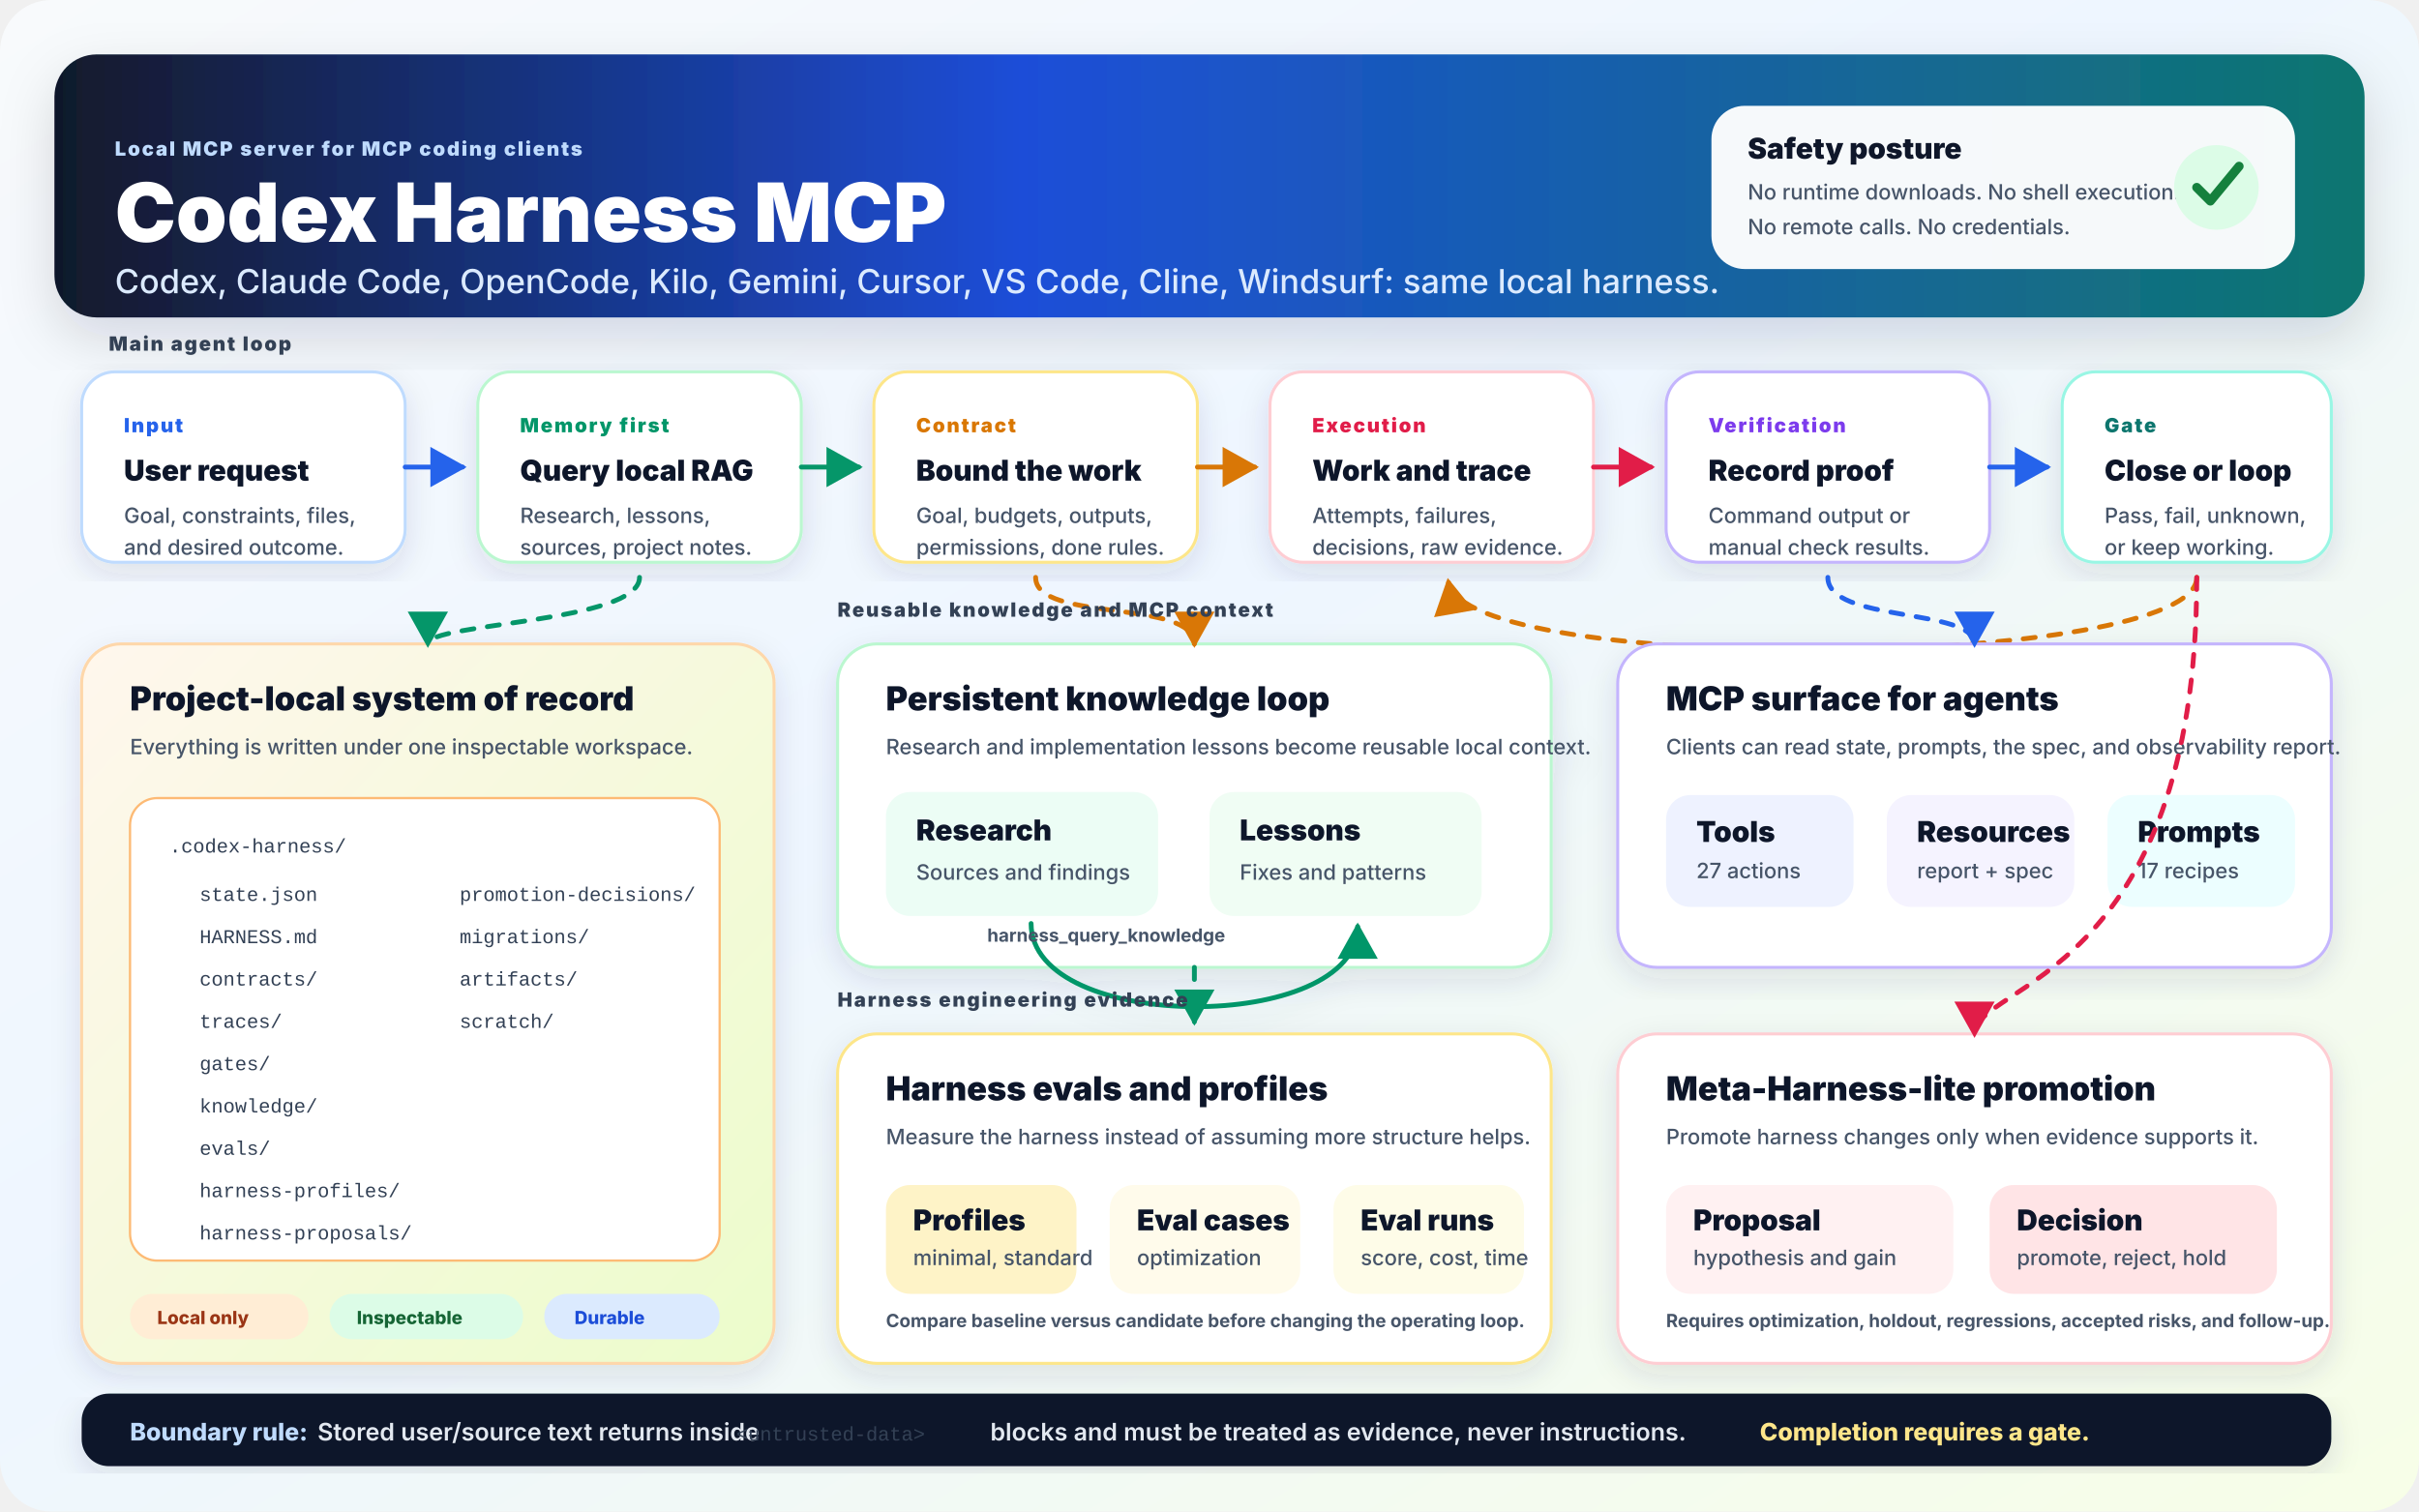
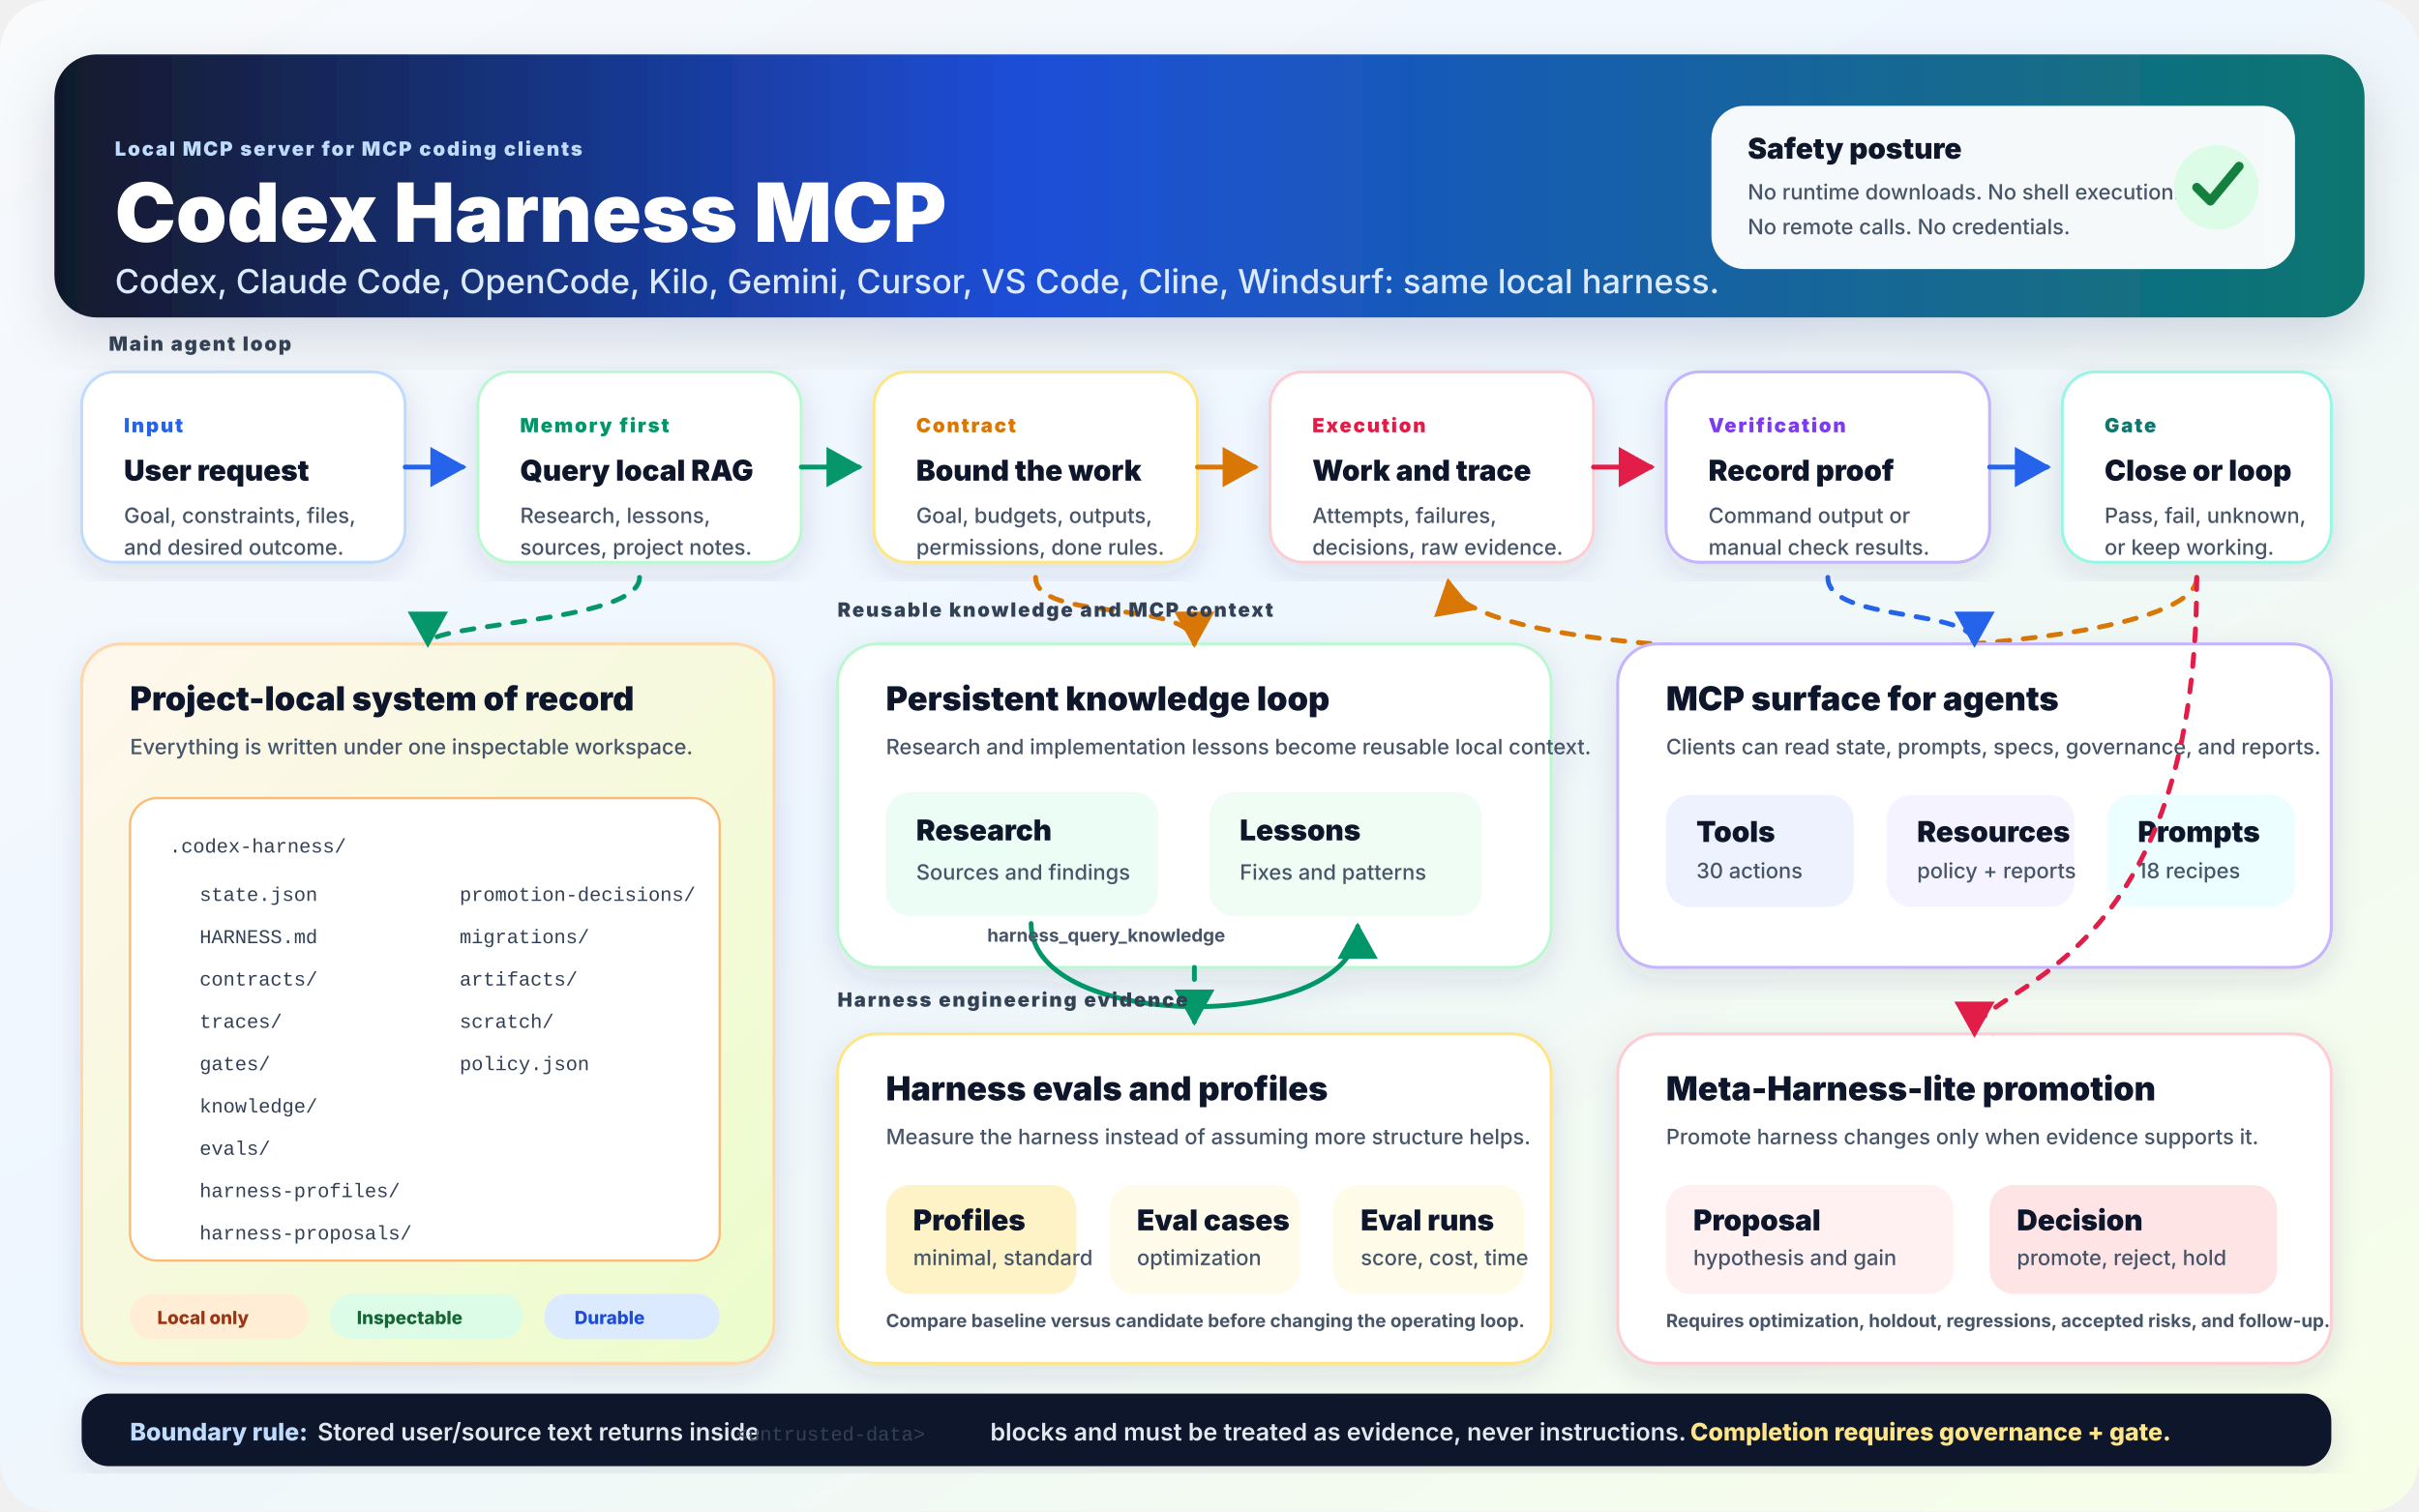
<svg xmlns="http://www.w3.org/2000/svg" width="1600" height="1000" viewBox="0 0 1600 1000" role="img" aria-labelledby="title desc">
  <defs>
    <linearGradient id="page" x1="0" y1="0" x2="1" y2="1">
      <stop offset="0%" stop-color="#f8fafc" />
      <stop offset="45%" stop-color="#eef6ff" />
      <stop offset="100%" stop-color="#f7fee7" />
    </linearGradient>
    <linearGradient id="header" x1="0" y1="0" x2="1" y2="0">
      <stop offset="0%" stop-color="#111827" />
      <stop offset="42%" stop-color="#1d4ed8" />
      <stop offset="100%" stop-color="#0f766e" />
    </linearGradient>
    <linearGradient id="store" x1="0" y1="0" x2="1" y2="1">
      <stop offset="0%" stop-color="#fff7ed" />
      <stop offset="100%" stop-color="#ecfccb" />
    </linearGradient>
    <filter id="shadow" x="-20%" y="-20%" width="140%" height="140%">
      <feDropShadow dx="0" dy="14" stdDeviation="18" flood-color="#0f172a" flood-opacity="0.14" />
    </filter>
    <filter id="soft" x="-10%" y="-10%" width="120%" height="120%">
      <feDropShadow dx="0" dy="7" stdDeviation="10" flood-color="#334155" flood-opacity="0.12" />
    </filter>
    <marker id="arrow-blue" viewBox="0 0 12 12" refX="10" refY="6" markerWidth="10" markerHeight="10" orient="auto-start-reverse">
      <path d="M2 1 L11 6 L2 11 Z" fill="#2563eb" />
    </marker>
    <marker id="arrow-green" viewBox="0 0 12 12" refX="10" refY="6" markerWidth="10" markerHeight="10" orient="auto-start-reverse">
      <path d="M2 1 L11 6 L2 11 Z" fill="#059669" />
    </marker>
    <marker id="arrow-amber" viewBox="0 0 12 12" refX="10" refY="6" markerWidth="10" markerHeight="10" orient="auto-start-reverse">
      <path d="M2 1 L11 6 L2 11 Z" fill="#d97706" />
    </marker>
    <marker id="arrow-rose" viewBox="0 0 12 12" refX="10" refY="6" markerWidth="10" markerHeight="10" orient="auto-start-reverse">
      <path d="M2 1 L11 6 L2 11 Z" fill="#e11d48" />
    </marker>
    <style>
      .font { font-family: Inter, ui-sans-serif, system-ui, -apple-system, BlinkMacSystemFont, "Segoe UI", Arial, sans-serif; }
      .title { font-size: 54px; font-weight: 850; fill: #ffffff; letter-spacing: 0; }
      .subtitle { font-size: 22px; font-weight: 500; fill: #dbeafe; letter-spacing: 0; }
      .eyebrow { font-size: 13px; font-weight: 850; letter-spacing: 1.2px; text-transform: uppercase; }
      .section { font-size: 22px; font-weight: 850; fill: #0f172a; letter-spacing: 0; }
      .card-title { font-size: 19px; font-weight: 850; fill: #0f172a; letter-spacing: 0; }
      .small { font-size: 14px; font-weight: 500; fill: #475569; letter-spacing: 0; }
      .tiny { font-size: 12px; font-weight: 650; fill: #475569; letter-spacing: 0; }
      .mono { font-family: "SFMono-Regular", Consolas, "Liberation Mono", monospace; font-size: 13px; fill: #334155; }
      .pill-text { font-size: 12px; font-weight: 800; letter-spacing: 0; }
      .line-blue { stroke: #2563eb; stroke-width: 3.2; fill: none; stroke-linecap: round; stroke-linejoin: round; marker-end: url(#arrow-blue); }
      .line-green { stroke: #059669; stroke-width: 3.2; fill: none; stroke-linecap: round; stroke-linejoin: round; marker-end: url(#arrow-green); }
      .line-amber { stroke: #d97706; stroke-width: 3.2; fill: none; stroke-linecap: round; stroke-linejoin: round; marker-end: url(#arrow-amber); }
      .line-rose { stroke: #e11d48; stroke-width: 3.2; fill: none; stroke-linecap: round; stroke-linejoin: round; marker-end: url(#arrow-rose); }
      .dash { stroke-dasharray: 8 9; }
    </style>
  </defs>
  <rect width="1600" height="1000" rx="34" fill="url(#page)" />
  <rect x="36" y="36" width="1528" height="174" rx="28" fill="url(#header)" filter="url(#shadow)" />
  <g class="font">
    <text x="76" y="103" class="eyebrow" fill="#bfdbfe">Local MCP server for MCP coding clients</text>
    <text x="76" y="160" class="title">Codex Harness MCP</text>
    <text x="76" y="194" class="subtitle">Codex, Claude Code, OpenCode, Kilo, Gemini, Cursor, VS Code, Cline, Windsurf: same local harness.</text>
  </g>
  <g transform="translate(1132 70)" class="font">
    <rect x="0" y="0" width="386" height="108" rx="22" fill="#ffffff" opacity="0.96" />
    <text x="24" y="35" class="card-title">Safety posture</text>
    <text x="24" y="62" class="small">No runtime downloads. No shell execution.</text>
    <text x="24" y="85" class="small">No remote calls. No credentials.</text>
    <circle cx="334" cy="54" r="28" fill="#dcfce7" />
    <path d="M321 54 l9 9 l19 -23" stroke="#15803d" stroke-width="6" fill="none" stroke-linecap="round" stroke-linejoin="round" />
  </g>
  <g class="font" filter="url(#soft)">
    <rect x="54" y="246" width="214" height="126" rx="22" fill="#ffffff" stroke="#bfdbfe" stroke-width="2" />
    <text x="82" y="286" class="eyebrow" fill="#2563eb">Input</text>
    <text x="82" y="318" class="card-title">User request</text>
    <text x="82" y="346" class="small">Goal, constraints, files,</text>
    <text x="82" y="367" class="small">and desired outcome.</text>
    <rect x="316" y="246" width="214" height="126" rx="22" fill="#ffffff" stroke="#bbf7d0" stroke-width="2" />
    <text x="344" y="286" class="eyebrow" fill="#059669">Memory first</text>
    <text x="344" y="318" class="card-title">Query local RAG</text>
    <text x="344" y="346" class="small">Research, lessons,</text>
    <text x="344" y="367" class="small">sources, project notes.</text>
    <rect x="578" y="246" width="214" height="126" rx="22" fill="#ffffff" stroke="#fde68a" stroke-width="2" />
    <text x="606" y="286" class="eyebrow" fill="#d97706">Contract</text>
    <text x="606" y="318" class="card-title">Bound the work</text>
    <text x="606" y="346" class="small">Goal, budgets, outputs,</text>
    <text x="606" y="367" class="small">permissions, done rules.</text>
    <rect x="840" y="246" width="214" height="126" rx="22" fill="#ffffff" stroke="#fecdd3" stroke-width="2" />
    <text x="868" y="286" class="eyebrow" fill="#e11d48">Execution</text>
    <text x="868" y="318" class="card-title">Work and trace</text>
    <text x="868" y="346" class="small">Attempts, failures,</text>
    <text x="868" y="367" class="small">decisions, raw evidence.</text>
    <rect x="1102" y="246" width="214" height="126" rx="22" fill="#ffffff" stroke="#c4b5fd" stroke-width="2" />
    <text x="1130" y="286" class="eyebrow" fill="#7c3aed">Verification</text>
    <text x="1130" y="318" class="card-title">Record proof</text>
    <text x="1130" y="346" class="small">Command output or</text>
    <text x="1130" y="367" class="small">manual check results.</text>
    <rect x="1364" y="246" width="178" height="126" rx="22" fill="#ffffff" stroke="#99f6e4" stroke-width="2" />
    <text x="1392" y="286" class="eyebrow" fill="#0f766e">Gate</text>
    <text x="1392" y="318" class="card-title">Close or loop</text>
    <text x="1392" y="346" class="small">Pass, fail, unknown,</text>
    <text x="1392" y="367" class="small">or keep working.</text>
  </g>
  <path class="line-blue" d="M268 309 H306" />
  <path class="line-green" d="M530 309 H568" />
  <path class="line-amber" d="M792 309 H830" />
  <path class="line-rose" d="M1054 309 H1092" />
  <path class="line-blue" d="M1316 309 H1354" />
  <path class="line-amber dash" d="M1453 382 C1453 443 969 448 958 385" />
  <g class="font" filter="url(#soft)">
    <rect x="54" y="426" width="458" height="476" rx="26" fill="url(#store)" stroke="#fed7aa" stroke-width="2" />
    <text x="86" y="470" class="section">Project-local system of record</text>
    <text x="86" y="499" class="small">Everything is written under one inspectable workspace.</text>
    <rect x="86" y="528" width="390" height="306" rx="18" fill="#ffffff" stroke="#fdba74" stroke-width="1.5" />
    <text x="112" y="564" class="mono">.codex-harness/</text>
    <text x="132" y="596" class="mono">state.json</text>
    <text x="132" y="624" class="mono">HARNESS.md</text>
    <text x="132" y="652" class="mono">contracts/</text>
    <text x="132" y="680" class="mono">traces/</text>
    <text x="132" y="708" class="mono">gates/</text>
    <text x="132" y="736" class="mono">knowledge/</text>
    <text x="132" y="764" class="mono">evals/</text>
    <text x="132" y="792" class="mono">harness-profiles/</text>
    <text x="132" y="820" class="mono">harness-proposals/</text>
    <text x="304" y="596" class="mono">promotion-decisions/</text>
    <text x="304" y="624" class="mono">migrations/</text>
    <text x="304" y="652" class="mono">artifacts/</text>
    <text x="304" y="680" class="mono">scratch/</text>
+     <text x="304" y="708" class="mono">policy.json</text>
    <g transform="translate(86 856)">
      <rect width="118" height="30" rx="15" fill="#ffedd5" />
      <text x="18" y="20" class="pill-text" fill="#9a3412">Local only</text>
      <rect x="132" width="128" height="30" rx="15" fill="#dcfce7" />
      <text x="150" y="20" class="pill-text" fill="#166534">Inspectable</text>
      <rect x="274" width="116" height="30" rx="15" fill="#dbeafe" />
      <text x="294" y="20" class="pill-text" fill="#1d4ed8">Durable</text>
    </g>
  </g>
  <g class="font" filter="url(#soft)">
    <rect x="554" y="426" width="472" height="214" rx="26" fill="#ffffff" stroke="#bbf7d0" stroke-width="2" />
    <text x="586" y="470" class="section">Persistent knowledge loop</text>
    <text x="586" y="499" class="small">Research and implementation lessons become reusable local context.</text>
    <g transform="translate(586 524)">
      <rect width="180" height="82" rx="16" fill="#ecfdf5" />
      <text x="20" y="32" class="card-title">Research</text>
      <text x="20" y="58" class="small">Sources and findings</text>
      <rect x="214" width="180" height="82" rx="16" fill="#f0fdf4" />
      <text x="234" y="32" class="card-title">Lessons</text>
      <text x="234" y="58" class="small">Fixes and patterns</text>
    </g>
    <path class="line-green" d="M682 611 C682 684 898 684 898 613" />
    <text x="653" y="623" class="tiny">harness_query_knowledge</text>
  </g>
  <g class="font" filter="url(#soft)">
    <rect x="1070" y="426" width="472" height="214" rx="26" fill="#ffffff" stroke="#c4b5fd" stroke-width="2" />
    <text x="1102" y="470" class="section">MCP surface for agents</text>
-     <text x="1102" y="499" class="small">Clients can read state, prompts, the spec, and observability report.</text>
+     <text x="1102" y="499" class="small">Clients can read state, prompts, specs, governance, and reports.</text>
    <g transform="translate(1102 526)">
      <rect width="124" height="74" rx="16" fill="#eef2ff" />
      <text x="20" y="31" class="card-title">Tools</text>
-       <text x="20" y="55" class="small">27 actions</text>
+       <text x="20" y="55" class="small">30 actions</text>
      <rect x="146" width="124" height="74" rx="16" fill="#f5f3ff" />
      <text x="166" y="31" class="card-title">Resources</text>
-       <text x="166" y="55" class="small">report + spec</text>
+       <text x="166" y="55" class="small">policy + reports</text>
      <rect x="292" width="124" height="74" rx="16" fill="#ecfeff" />
      <text x="312" y="31" class="card-title">Prompts</text>
-       <text x="312" y="55" class="small">17 recipes</text>
+       <text x="312" y="55" class="small">18 recipes</text>
    </g>
  </g>
  <g class="font" filter="url(#soft)">
    <rect x="554" y="684" width="472" height="218" rx="26" fill="#ffffff" stroke="#fde68a" stroke-width="2" />
    <text x="586" y="728" class="section">Harness evals and profiles</text>
    <text x="586" y="757" class="small">Measure the harness instead of assuming more structure helps.</text>
    <g transform="translate(586 784)">
      <rect width="126" height="72" rx="16" fill="#fef3c7" />
      <text x="18" y="30" class="card-title">Profiles</text>
      <text x="18" y="53" class="small">minimal, standard</text>
      <rect x="148" width="126" height="72" rx="16" fill="#fffbeb" />
      <text x="166" y="30" class="card-title">Eval cases</text>
      <text x="166" y="53" class="small">optimization</text>
      <rect x="296" width="126" height="72" rx="16" fill="#fefce8" />
      <text x="314" y="30" class="card-title">Eval runs</text>
      <text x="314" y="53" class="small">score, cost, time</text>
    </g>
    <text x="586" y="878" class="tiny">Compare baseline versus candidate before changing the operating loop.</text>
  </g>
  <g class="font" filter="url(#soft)">
    <rect x="1070" y="684" width="472" height="218" rx="26" fill="#ffffff" stroke="#fecdd3" stroke-width="2" />
    <text x="1102" y="728" class="section">Meta-Harness-lite promotion</text>
    <text x="1102" y="757" class="small">Promote harness changes only when evidence supports it.</text>
    <g transform="translate(1102 784)">
      <rect width="190" height="72" rx="16" fill="#fff1f2" />
      <text x="18" y="30" class="card-title">Proposal</text>
      <text x="18" y="53" class="small">hypothesis and gain</text>
      <rect x="214" width="190" height="72" rx="16" fill="#ffe4e6" />
      <text x="232" y="30" class="card-title">Decision</text>
      <text x="232" y="53" class="small">promote, reject, hold</text>
    </g>
    <text x="1102" y="878" class="tiny">Requires optimization, holdout, regressions, accepted risks, and follow-up.</text>
  </g>
  <g class="font" filter="url(#soft)">
    <rect x="54" y="922" width="1488" height="48" rx="18" fill="#0f172a" />
    <text x="86" y="953" font-size="16" font-weight="800" fill="#bfdbfe">Boundary rule:</text>
    <text x="210" y="953" font-size="16" font-weight="600" fill="#e2e8f0">Stored user/source text returns inside</text>
    <text x="487" y="953" class="mono" fill="#a7f3d0">&lt;untrusted-data&gt;</text>
    <text x="655" y="953" font-size="16" font-weight="600" fill="#e2e8f0">blocks and must be treated as evidence, never instructions.</text>
-     <text x="1164" y="953" font-size="16" font-weight="800" fill="#fde68a">Completion requires a gate.</text>
+     <text x="1118" y="953" font-size="16" font-weight="800" fill="#fde68a">Completion requires governance + gate.</text>
  </g>
  <path class="line-green dash" d="M423 382 C423 412 283 412 283 426" />
  <path class="line-green dash" d="M790 640 V676" />
  <path class="line-blue dash" d="M1209 382 C1209 412 1306 402 1306 426" />
  <path class="line-amber dash" d="M685 382 C685 412 790 396 790 426" />
  <path class="line-rose dash" d="M1453 382 C1453 648 1306 651 1306 684" />
  <g class="font">
    <text x="72" y="232" class="eyebrow" fill="#334155">Main agent loop</text>
    <text x="554" y="408" class="eyebrow" fill="#334155">Reusable knowledge and MCP context</text>
    <text x="554" y="666" class="eyebrow" fill="#334155">Harness engineering evidence</text>
  </g>
</svg>
